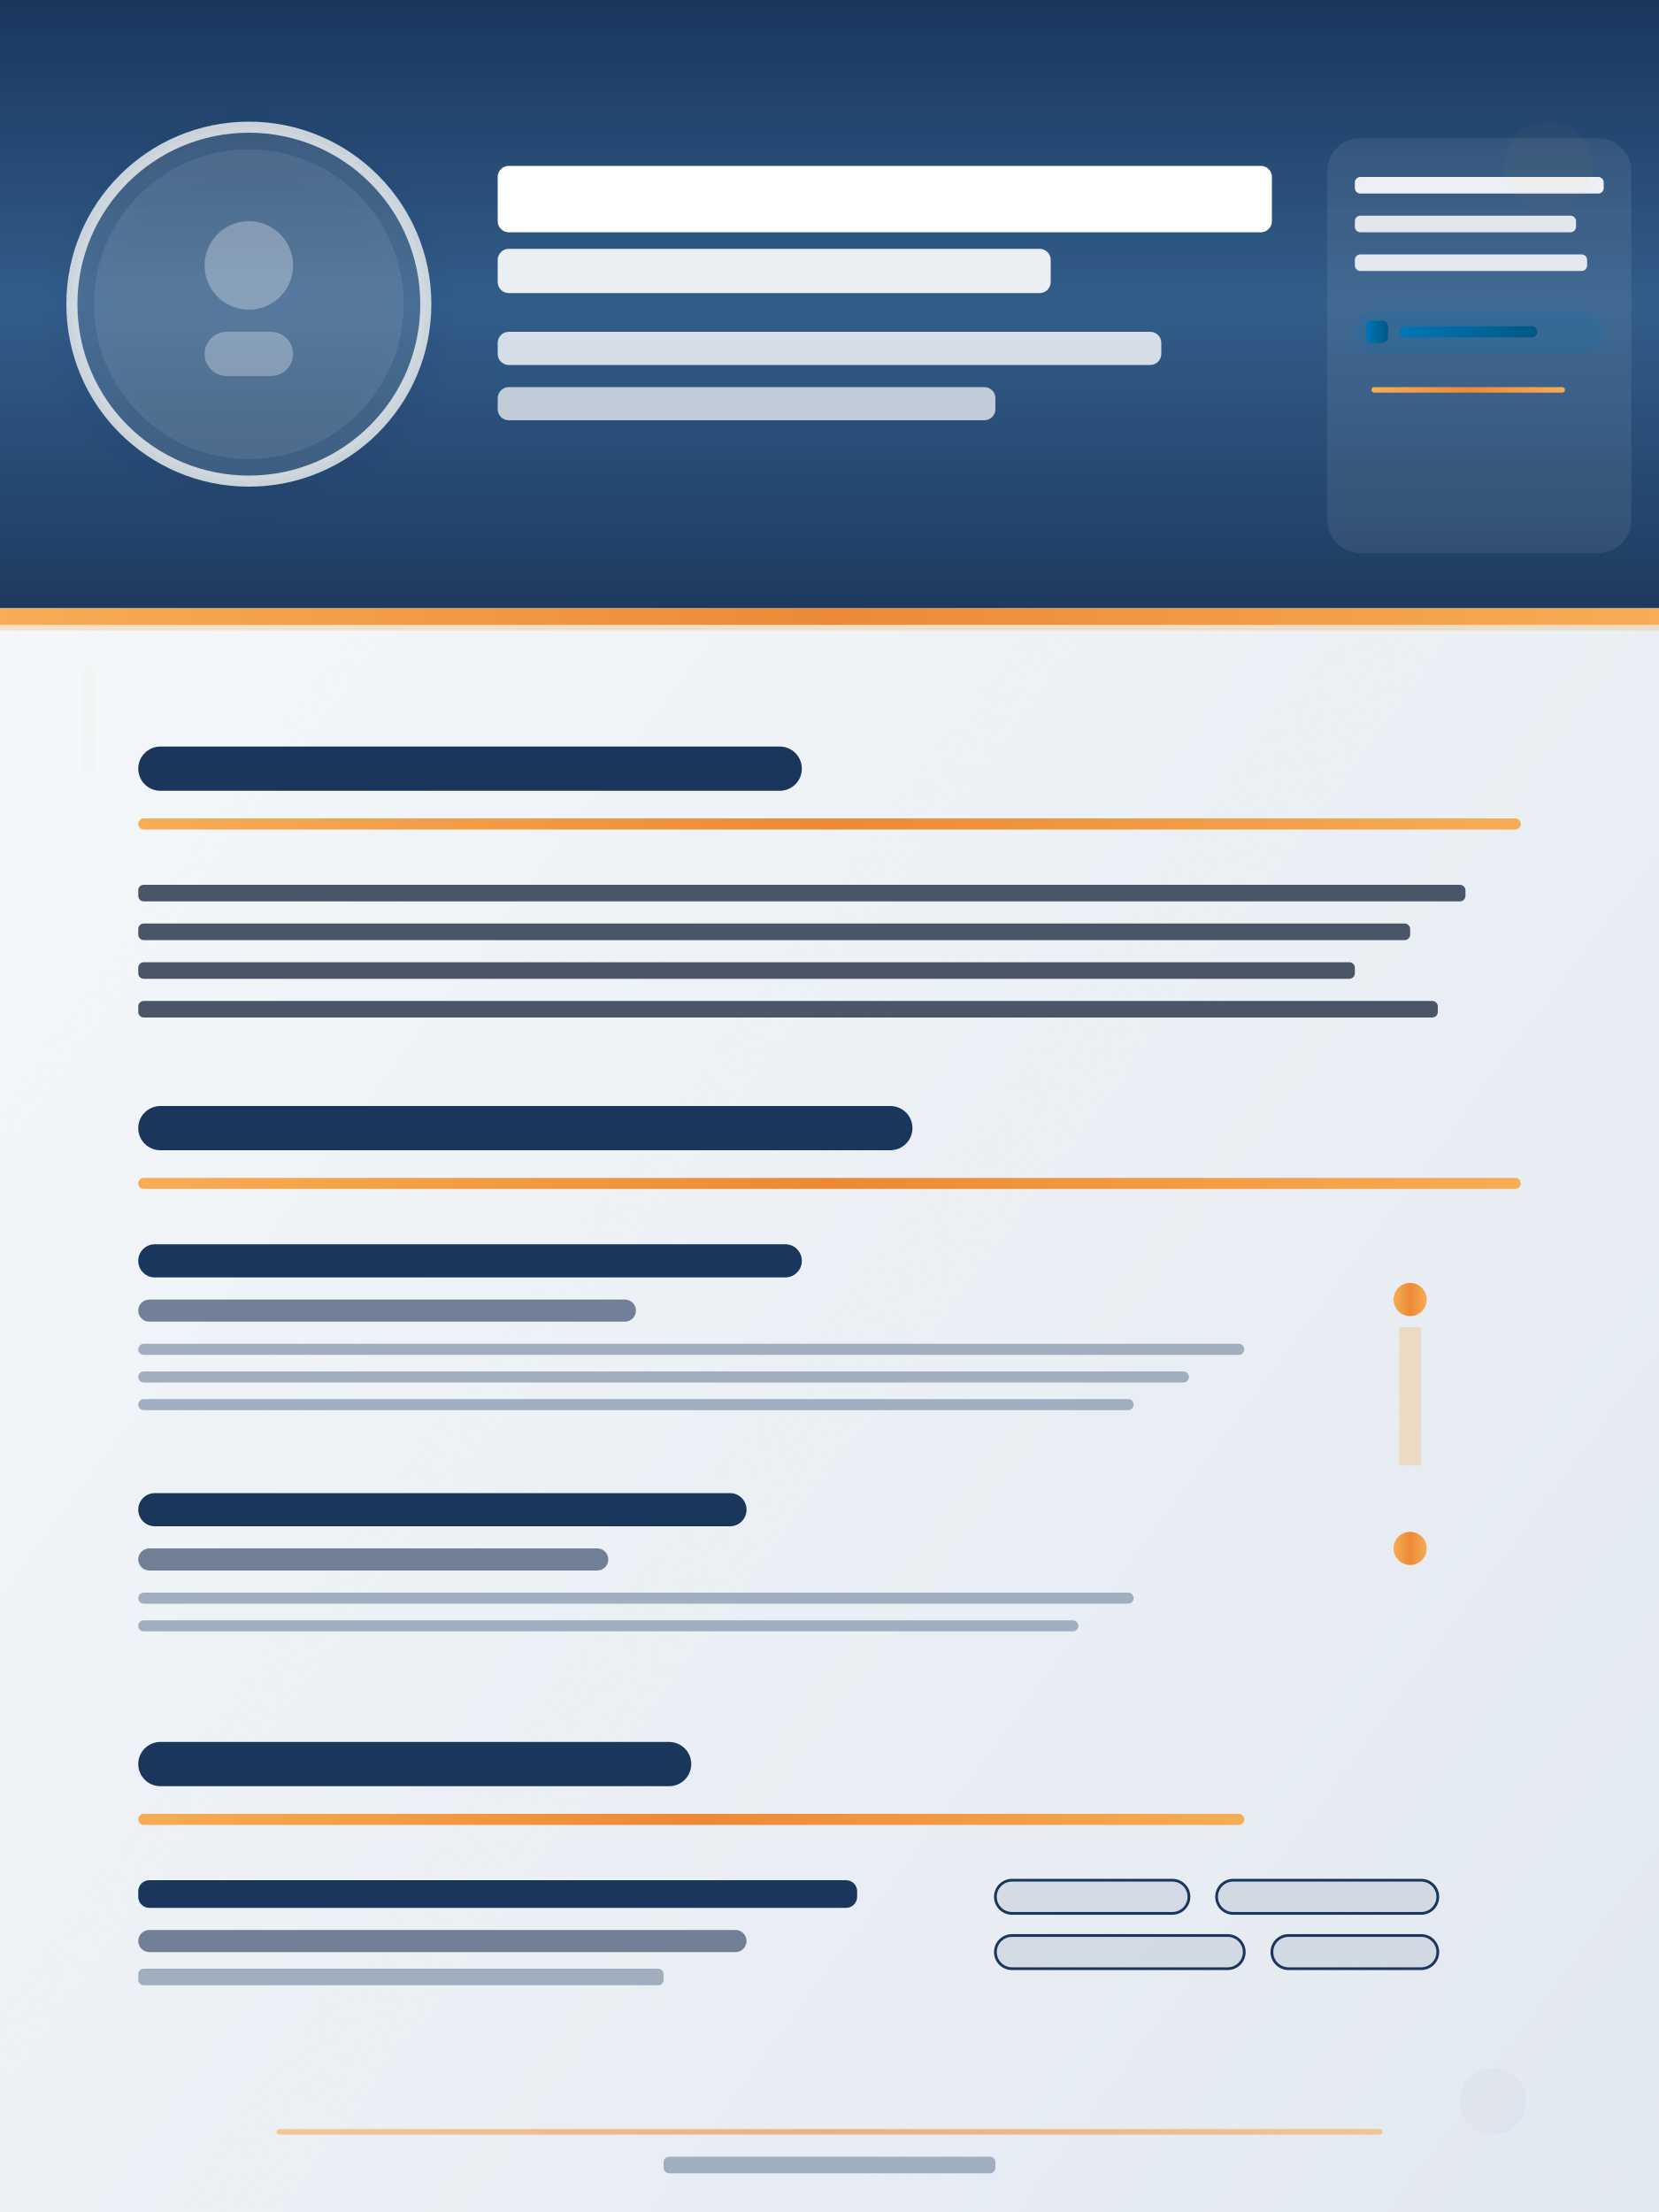
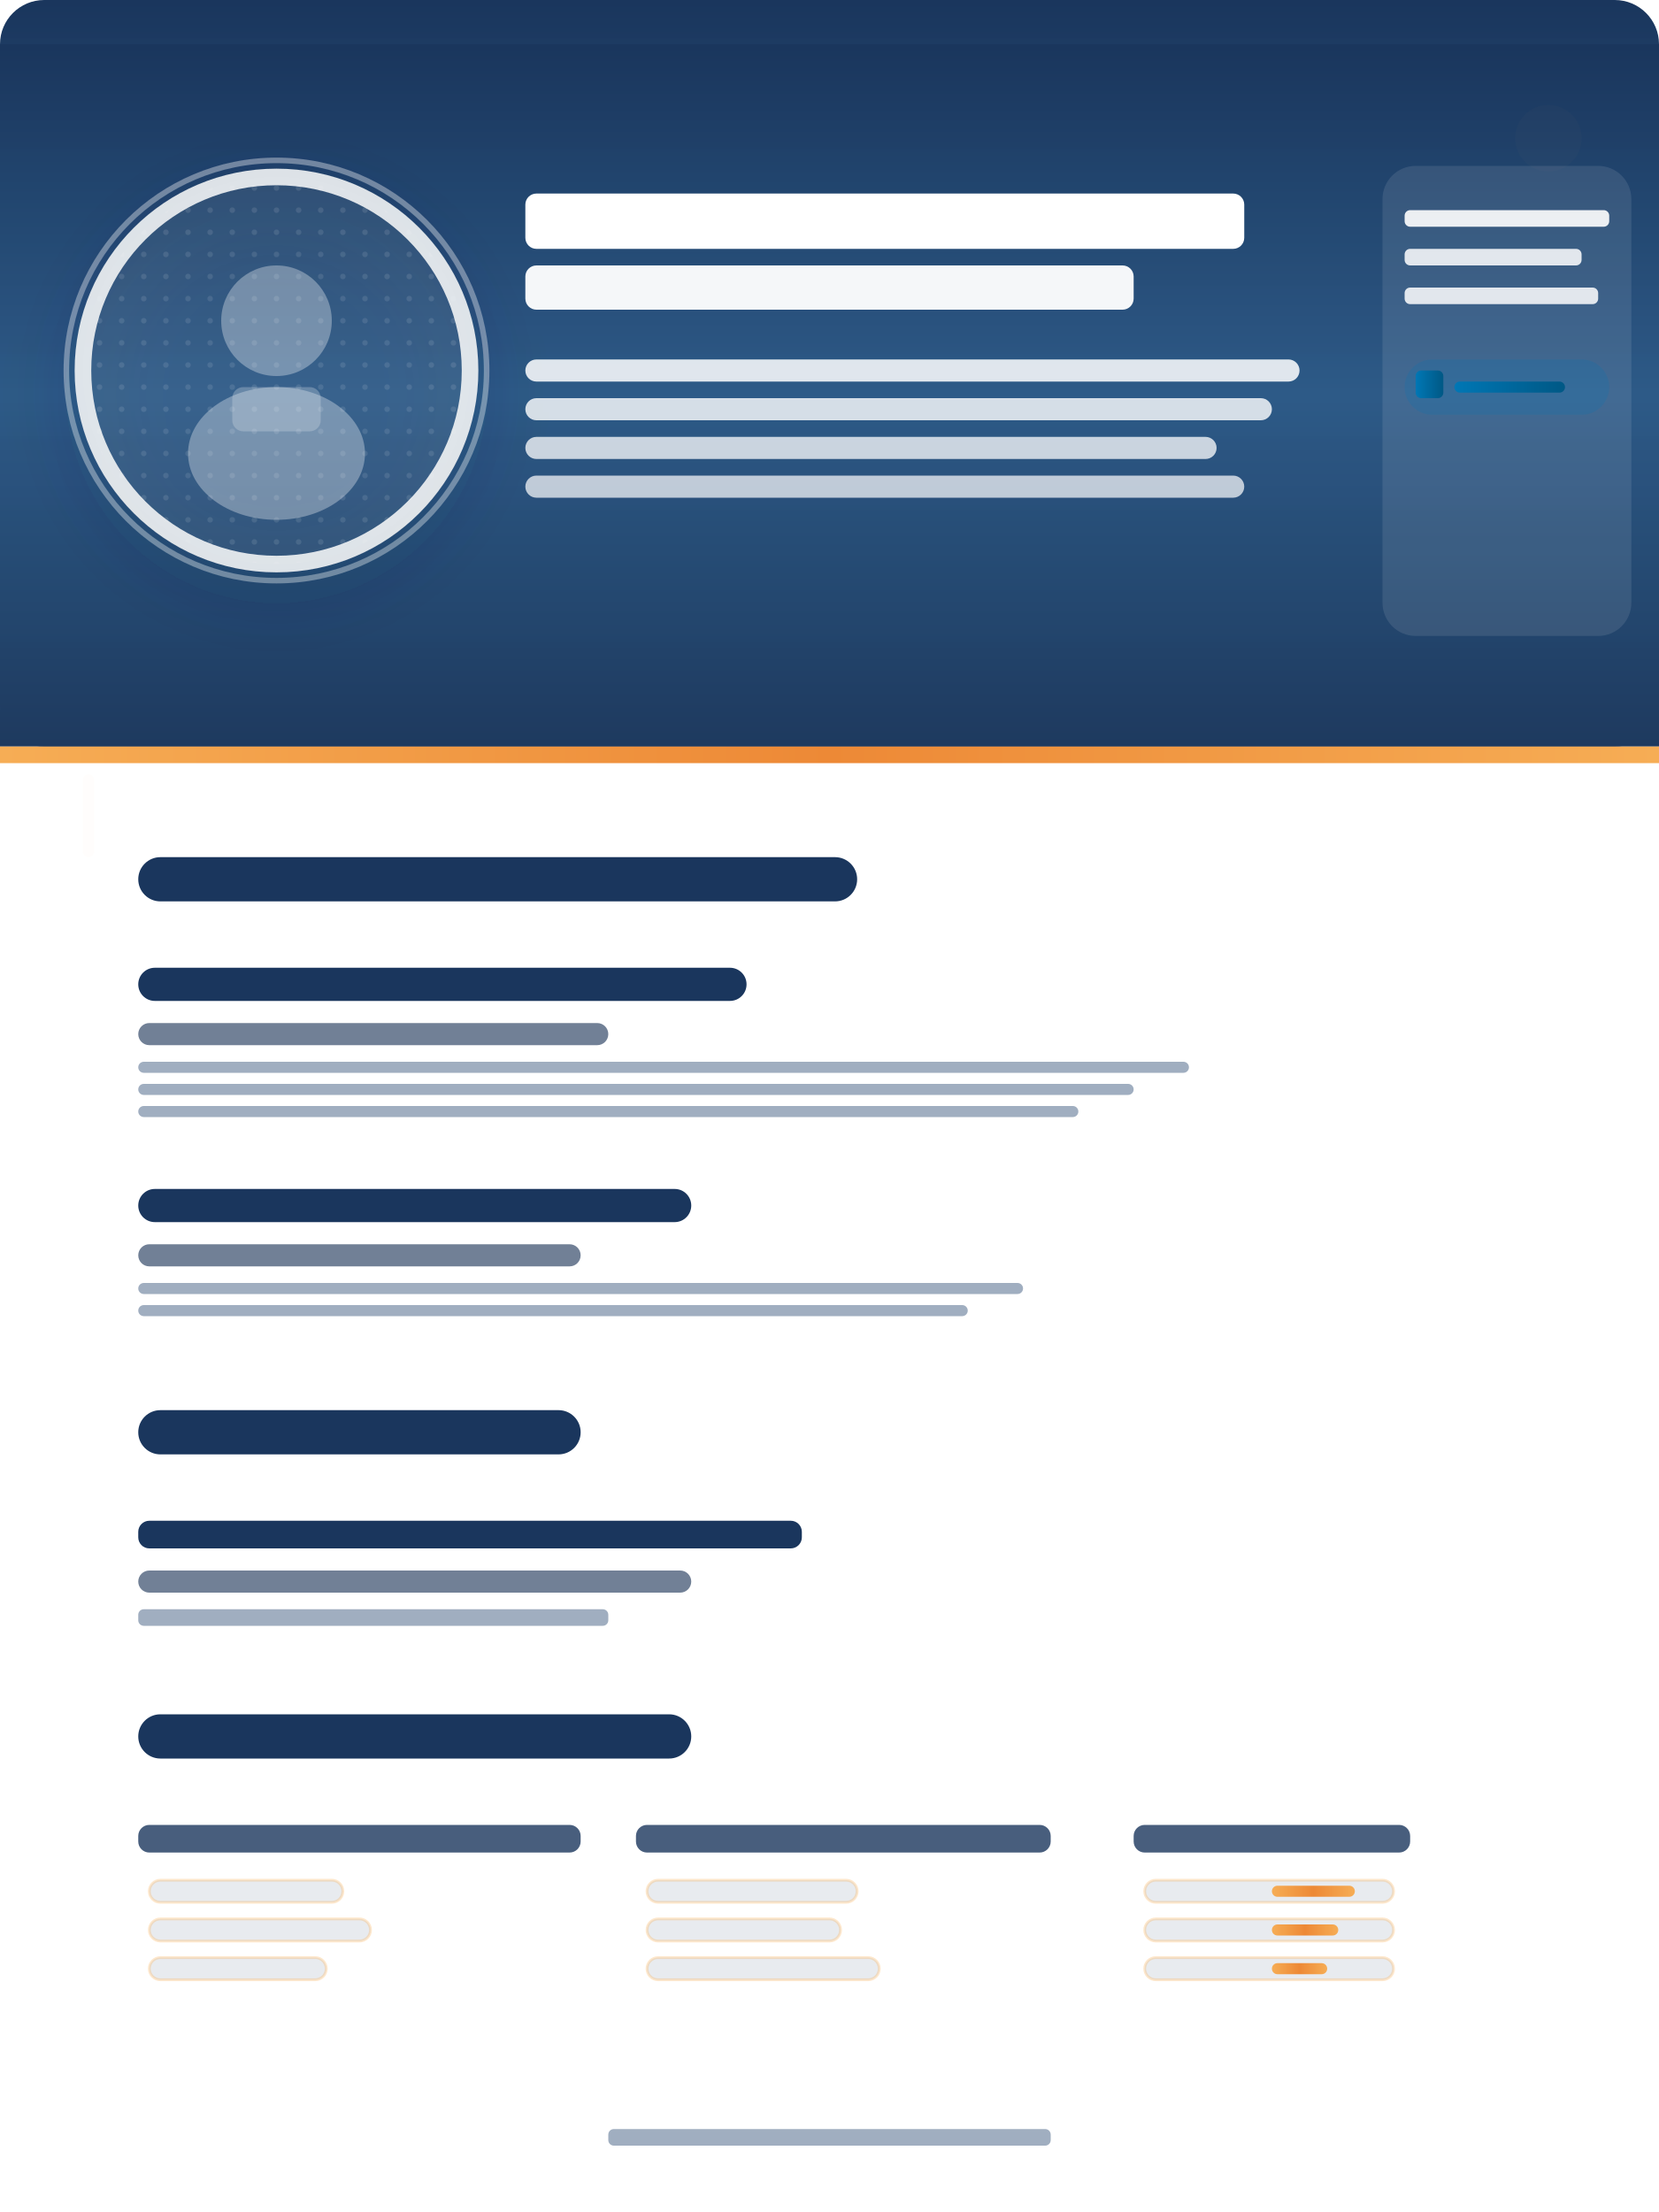
<svg xmlns="http://www.w3.org/2000/svg" width="300" height="400" viewBox="0 0 300 400" fill="none">
  <defs>
    <linearGradient id="executiveHeader" x1="0%" y1="0%" x2="0%" y2="100%">
      <stop offset="0%" style="stop-color:#1a365d;stop-opacity:1" />
      <stop offset="50%" style="stop-color:#2d5a87;stop-opacity:0.98" />
      <stop offset="100%" style="stop-color:#1e3a5f;stop-opacity:1" />
    </linearGradient>
    <linearGradient id="goldAccent" x1="0%" y1="0%" x2="100%" y2="0%">
      <stop offset="0%" style="stop-color:#f6ad55" />
      <stop offset="50%" style="stop-color:#ed8936" />
      <stop offset="100%" style="stop-color:#f6ad55" />
    </linearGradient>
-     <linearGradient id="platinumSilver" x1="0%" y1="0%" x2="100%" y2="100%">
-       <stop offset="0%" style="stop-color:#f7fafc" />
-       <stop offset="100%" style="stop-color:#e2e8f0" />
-     </linearGradient>
-     <filter id="premiumTexture">
-       <feTurbulence baseFrequency="0.8" numOctaves="2" result="noise" />
-       <feColorMatrix values="0 0 0 0 0.99 0 0 0 0 0.99 0 0 0 0 0.99 0 0 0 0.03 0" />
-       <feComposite in2="SourceGraphic" operator="multiply" />
-     </filter>
    <filter id="photoShadow" x="-50%" y="-50%" width="200%" height="200%">
-       <feDropShadow dx="0" dy="2" stdDeviation="3" flood-color="#1a365d" flood-opacity="0.15" />
+       <feDropShadow dx="0" dy="4" stdDeviation="6" flood-color="#1a365d" flood-opacity="0.3" />
    </filter>
    <linearGradient id="linkedInBlue">
      <stop offset="0%" style="stop-color:#0077b5" />
      <stop offset="100%" style="stop-color:#005885" />
    </linearGradient>
+     <pattern id="profilePattern" patternUnits="userSpaceOnUse" width="4" height="4">
+       <rect width="4" height="4" fill="rgba(255,255,255,0.05)" />
+       <circle cx="2" cy="2" r="0.5" fill="rgba(255,255,255,0.1)" />
+     </pattern>
  </defs>
-   <rect width="300" height="400" fill="url(#platinumSilver)" filter="url(#premiumTexture)" />
-   <rect x="0" y="0" width="300" height="110" fill="url(#executiveHeader)" />
-   <rect x="0" y="110" width="300" height="3" fill="url(#goldAccent)" />
-   <rect x="0" y="113" width="300" height="1" fill="rgba(246,173,85,0.3)" />
+   <rect width="300" height="400" fill="white" />
+   <rect x="0" y="0" width="300" height="135" fill="url(#executiveHeader)" rx="8" ry="8" />
+   <rect x="0" y="8" width="300" height="127" fill="url(#executiveHeader)" />
+   <rect x="0" y="135" width="300" height="3" fill="url(#goldAccent)" />
  <g id="profile-photo-area">
-     <circle cx="45" cy="55" r="32" fill="rgba(255,255,255,0.1)" stroke="rgba(242,243,244,0.8)" stroke-width="2" filter="url(#photoShadow)" />
-     <circle cx="45" cy="55" r="28" fill="rgba(255,255,255,0.08)" />
-     <circle cx="45" cy="48" r="8" fill="rgba(255,255,255,0.3)" />
-     <rect x="37" y="60" width="16" height="8" fill="rgba(255,255,255,0.3)" rx="4" />
+     <circle cx="50" cy="67" r="38" fill="none" stroke="rgba(242,243,244,0.4)" stroke-width="1" filter="url(#photoShadow)" />
+     <circle cx="50" cy="67" r="35" fill="url(#profilePattern)" stroke="rgba(242,243,244,0.9)" stroke-width="3" filter="url(#photoShadow)" />
+     <g opacity="0.8">
+       <circle cx="50" cy="58" r="10" fill="rgba(255,255,255,0.4)" />
+       <ellipse cx="50" cy="82" rx="16" ry="12" fill="rgba(255,255,255,0.4)" />
+       <rect x="42" y="70" width="16" height="8" fill="rgba(255,255,255,0.3)" rx="2" />
+     </g>
  </g>
-   <g id="name-title-area">
-     <rect x="90" y="30" width="140" height="12" fill="white" rx="2" />
-     <rect x="90" y="45" width="100" height="8" fill="rgba(255,255,255,0.9)" rx="2" />
-     <rect x="90" y="60" width="120" height="6" fill="rgba(255,255,255,0.8)" rx="2" />
-     <rect x="90" y="70" width="90" height="6" fill="rgba(255,255,255,0.7)" rx="2" />
+   <g id="name-summary-area">
+     <rect x="95" y="35" width="130" height="10" fill="white" rx="2" />
+     <rect x="95" y="48" width="110" height="8" fill="rgba(255,255,255,0.95)" rx="2" />
+     <rect x="95" y="65" width="140" height="4" fill="rgba(255,255,255,0.85)" rx="2" />
+     <rect x="95" y="72" width="135" height="4" fill="rgba(255,255,255,0.8)" rx="2" />
+     <rect x="95" y="79" width="125" height="4" fill="rgba(255,255,255,0.75)" rx="2" />
+     <rect x="95" y="86" width="130" height="4" fill="rgba(255,255,255,0.7)" rx="2" />
  </g>
  <g id="contact-linkedin-area">
-     <rect x="240" y="25" width="55" height="75" fill="rgba(255,255,255,0.08)" rx="6" />
-     <rect x="245" y="32" width="45" height="3" fill="rgba(255,255,255,0.9)" rx="1" />
-     <rect x="245" y="39" width="40" height="3" fill="rgba(255,255,255,0.85)" rx="1" />
-     <rect x="245" y="46" width="42" height="3" fill="rgba(255,255,255,0.85)" rx="1" />
-     <rect x="245" y="56" width="45" height="8" fill="rgba(0,119,181,0.15)" rx="4" />
-     <rect x="247" y="58" width="4" height="4" fill="url(#linkedInBlue)" rx="1" />
-     <rect x="253" y="59" width="25" height="2" fill="url(#linkedInBlue)" rx="1" />
-     <rect x="248" y="70" width="35" height="1" fill="url(#goldAccent)" rx="0.5" />
-   </g>
-   <g id="executive-summary">
-     <rect x="25" y="135" width="120" height="8" fill="#1a365d" rx="4" />
-     <rect x="25" y="148" width="250" height="2" fill="url(#goldAccent)" rx="1" />
-     <rect x="25" y="160" width="240" height="3" fill="#4a5568" rx="1" />
-     <rect x="25" y="167" width="230" height="3" fill="#4a5568" rx="1" />
-     <rect x="25" y="174" width="220" height="3" fill="#4a5568" rx="1" />
-     <rect x="25" y="181" width="235" height="3" fill="#4a5568" rx="1" />
+     <rect x="250" y="30" width="45" height="85" fill="rgba(255,255,255,0.1)" rx="6" />
+     <rect x="254" y="38" width="37" height="3" fill="rgba(255,255,255,0.9)" rx="1" />
+     <rect x="254" y="45" width="32" height="3" fill="rgba(255,255,255,0.85)" rx="1" />
+     <rect x="254" y="52" width="35" height="3" fill="rgba(255,255,255,0.85)" rx="1" />
+     <rect x="254" y="65" width="37" height="10" fill="rgba(0,119,181,0.2)" rx="5" />
+     <rect x="256" y="67" width="5" height="5" fill="url(#linkedInBlue)" rx="1" />
+     <rect x="263" y="69" width="20" height="2" fill="url(#linkedInBlue)" rx="1" />
  </g>
  <g id="experience-section">
-     <rect x="25" y="200" width="140" height="8" fill="#1a365d" rx="4" />
-     <rect x="25" y="213" width="250" height="2" fill="url(#goldAccent)" rx="1" />
-     <rect x="25" y="225" width="120" height="6" fill="#1a365d" rx="3" />
-     <rect x="25" y="235" width="90" height="4" fill="#718096" rx="2" />
-     <rect x="25" y="243" width="200" height="2" fill="#a0aec0" rx="1" />
-     <rect x="25" y="248" width="190" height="2" fill="#a0aec0" rx="1" />
-     <rect x="25" y="253" width="180" height="2" fill="#a0aec0" rx="1" />
-     <circle cx="255" cy="235" r="3" fill="url(#goldAccent)" />
-     <rect x="253" y="240" width="4" height="25" fill="rgba(246,173,85,0.3)" />
-     <rect x="25" y="270" width="110" height="6" fill="#1a365d" rx="3" />
-     <rect x="25" y="280" width="85" height="4" fill="#718096" rx="2" />
-     <rect x="25" y="288" width="180" height="2" fill="#a0aec0" rx="1" />
-     <rect x="25" y="293" width="170" height="2" fill="#a0aec0" rx="1" />
-     <circle cx="255" cy="280" r="3" fill="url(#goldAccent)" />
+     <rect x="25" y="155" width="130" height="8" fill="#1a365d" rx="4" />
+     <rect x="25" y="175" width="110" height="6" fill="#1a365d" rx="3" />
+     <rect x="25" y="185" width="85" height="4" fill="#718096" rx="2" />
+     <rect x="25" y="192" width="190" height="2" fill="#a0aec0" rx="1" />
+     <rect x="25" y="196" width="180" height="2" fill="#a0aec0" rx="1" />
+     <rect x="25" y="200" width="170" height="2" fill="#a0aec0" rx="1" />
+     <rect x="25" y="215" width="100" height="6" fill="#1a365d" rx="3" />
+     <rect x="25" y="225" width="80" height="4" fill="#718096" rx="2" />
+     <rect x="25" y="232" width="160" height="2" fill="#a0aec0" rx="1" />
+     <rect x="25" y="236" width="150" height="2" fill="#a0aec0" rx="1" />
  </g>
  <g id="education-section">
-     <rect x="25" y="315" width="100" height="8" fill="#1a365d" rx="4" />
-     <rect x="25" y="328" width="200" height="2" fill="url(#goldAccent)" rx="1" />
-     <rect x="25" y="340" width="130" height="5" fill="#1a365d" rx="2" />
-     <rect x="25" y="349" width="110" height="4" fill="#718096" rx="2" />
-     <rect x="25" y="356" width="95" height="3" fill="#a0aec0" rx="1" />
+     <rect x="25" y="255" width="80" height="8" fill="#1a365d" rx="4" />
+     <rect x="25" y="275" width="120" height="5" fill="#1a365d" rx="2" />
+     <rect x="25" y="284" width="100" height="4" fill="#718096" rx="2" />
+     <rect x="25" y="291" width="85" height="3" fill="#a0aec0" rx="1" />
  </g>
-   <g id="skills-grid">
-     <rect x="180" y="340" width="35" height="6" fill="rgba(26,54,93,0.1)" stroke="#1a365d" stroke-width="0.5" rx="3" />
-     <rect x="220" y="340" width="40" height="6" fill="rgba(26,54,93,0.1)" stroke="#1a365d" stroke-width="0.5" rx="3" />
-     <rect x="180" y="350" width="45" height="6" fill="rgba(26,54,93,0.1)" stroke="#1a365d" stroke-width="0.5" rx="3" />
-     <rect x="230" y="350" width="30" height="6" fill="rgba(26,54,93,0.1)" stroke="#1a365d" stroke-width="0.5" rx="3" />
+   <g id="skills-columns">
+     <rect x="25" y="310" width="100" height="8" fill="#1a365d" rx="4" />
+     <g id="technical-column">
+       <rect x="25" y="330" width="80" height="5" fill="#1a365d" rx="2" opacity="0.8" />
+       <rect x="27" y="340" width="35" height="4" fill="rgba(26,54,93,0.1)" stroke="rgba(246,173,85,0.3)" stroke-width="0.5" rx="2" />
+       <rect x="27" y="347" width="40" height="4" fill="rgba(26,54,93,0.1)" stroke="rgba(246,173,85,0.3)" stroke-width="0.5" rx="2" />
+       <rect x="27" y="354" width="32" height="4" fill="rgba(26,54,93,0.1)" stroke="rgba(246,173,85,0.3)" stroke-width="0.5" rx="2" />
+     </g>
+     <g id="soft-column">
+       <rect x="115" y="330" width="75" height="5" fill="#1a365d" rx="2" opacity="0.8" />
+       <rect x="117" y="340" width="38" height="4" fill="rgba(26,54,93,0.1)" stroke="rgba(246,173,85,0.3)" stroke-width="0.5" rx="2" />
+       <rect x="117" y="347" width="35" height="4" fill="rgba(26,54,93,0.1)" stroke="rgba(246,173,85,0.3)" stroke-width="0.5" rx="2" />
+       <rect x="117" y="354" width="42" height="4" fill="rgba(26,54,93,0.1)" stroke="rgba(246,173,85,0.3)" stroke-width="0.5" rx="2" />
+     </g>
+     <g id="language-column">
+       <rect x="205" y="330" width="50" height="5" fill="#1a365d" rx="2" opacity="0.8" />
+       <rect x="207" y="340" width="45" height="4" fill="rgba(26,54,93,0.1)" stroke="rgba(246,173,85,0.3)" stroke-width="0.5" rx="2" />
+       <rect x="230" y="341" width="15" height="2" fill="url(#goldAccent)" rx="1" />
+       <rect x="207" y="347" width="45" height="4" fill="rgba(26,54,93,0.1)" stroke="rgba(246,173,85,0.3)" stroke-width="0.5" rx="2" />
+       <rect x="230" y="348" width="12" height="2" fill="url(#goldAccent)" rx="1" />
+       <rect x="207" y="354" width="45" height="4" fill="rgba(26,54,93,0.1)" stroke="rgba(246,173,85,0.3)" stroke-width="0.5" rx="2" />
+       <rect x="230" y="355" width="10" height="2" fill="url(#goldAccent)" rx="1" />
+     </g>
  </g>
-   <g id="premium-footer">
-     <rect x="50" y="385" width="200" height="1" fill="url(#goldAccent)" opacity="0.6" rx="0.5" />
-     <rect x="120" y="390" width="60" height="3" fill="#a0aec0" rx="1" />
+   <g id="clean-footer">
+     <rect x="110" y="385" width="80" height="3" fill="#a0aec0" rx="1" />
  </g>
-   <g id="premium-details" opacity="0.03">
-     <circle cx="280" cy="30" r="8" fill="#f6ad55" />
-     <circle cx="270" cy="380" r="6" fill="#1a365d" />
-     <rect x="15" y="120" width="2" height="20" fill="#f6ad55" rx="1" />
+   <g id="premium-details" opacity="0.02">
+     <circle cx="280" cy="25" r="6" fill="#f6ad55" />
+     <rect x="15" y="140" width="2" height="15" fill="#f6ad55" rx="1" />
  </g>
</svg>
